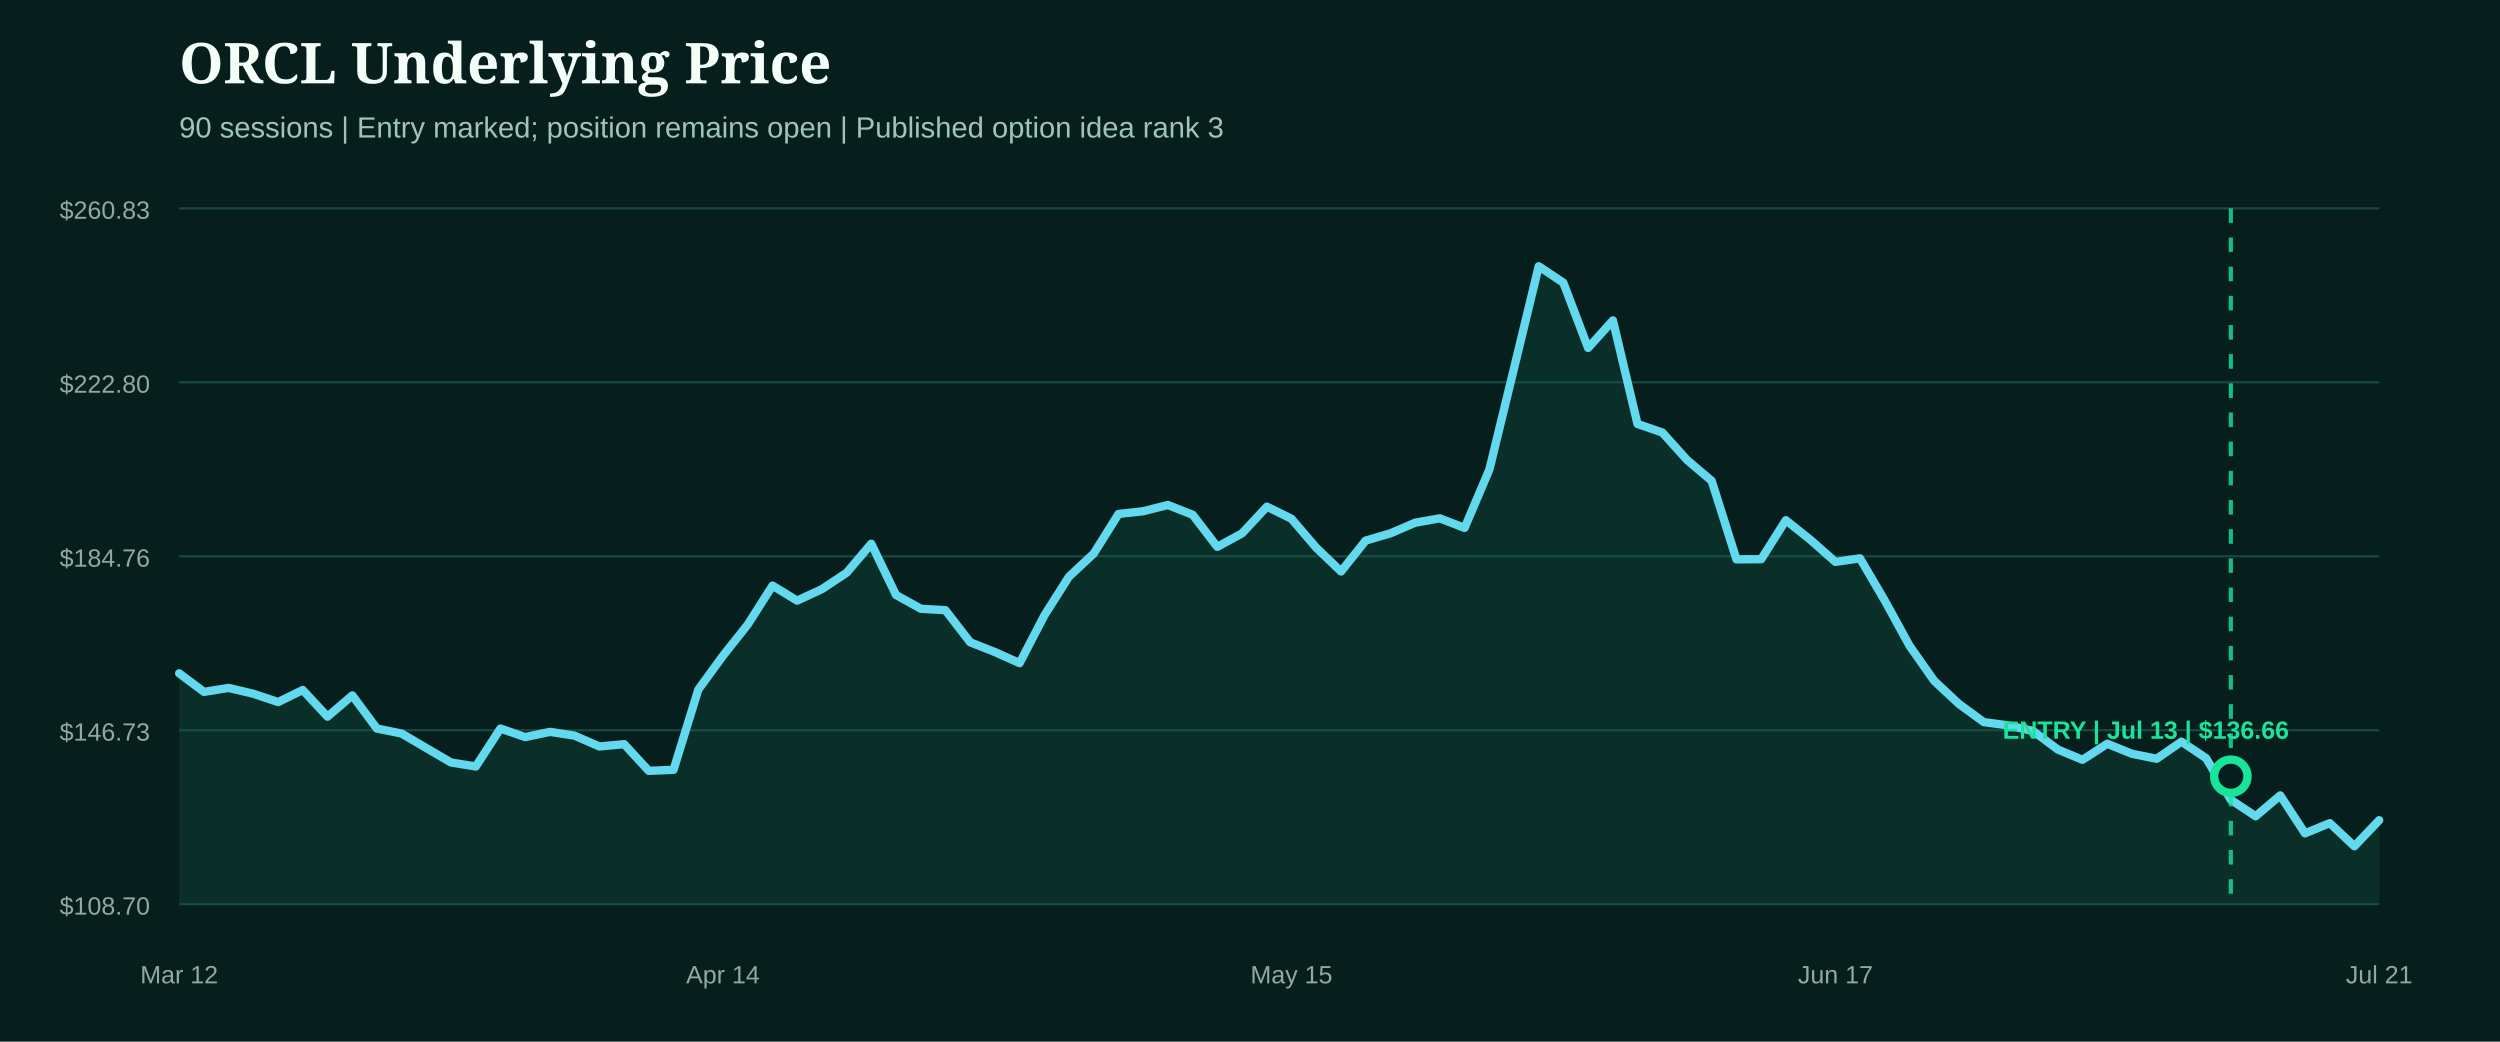
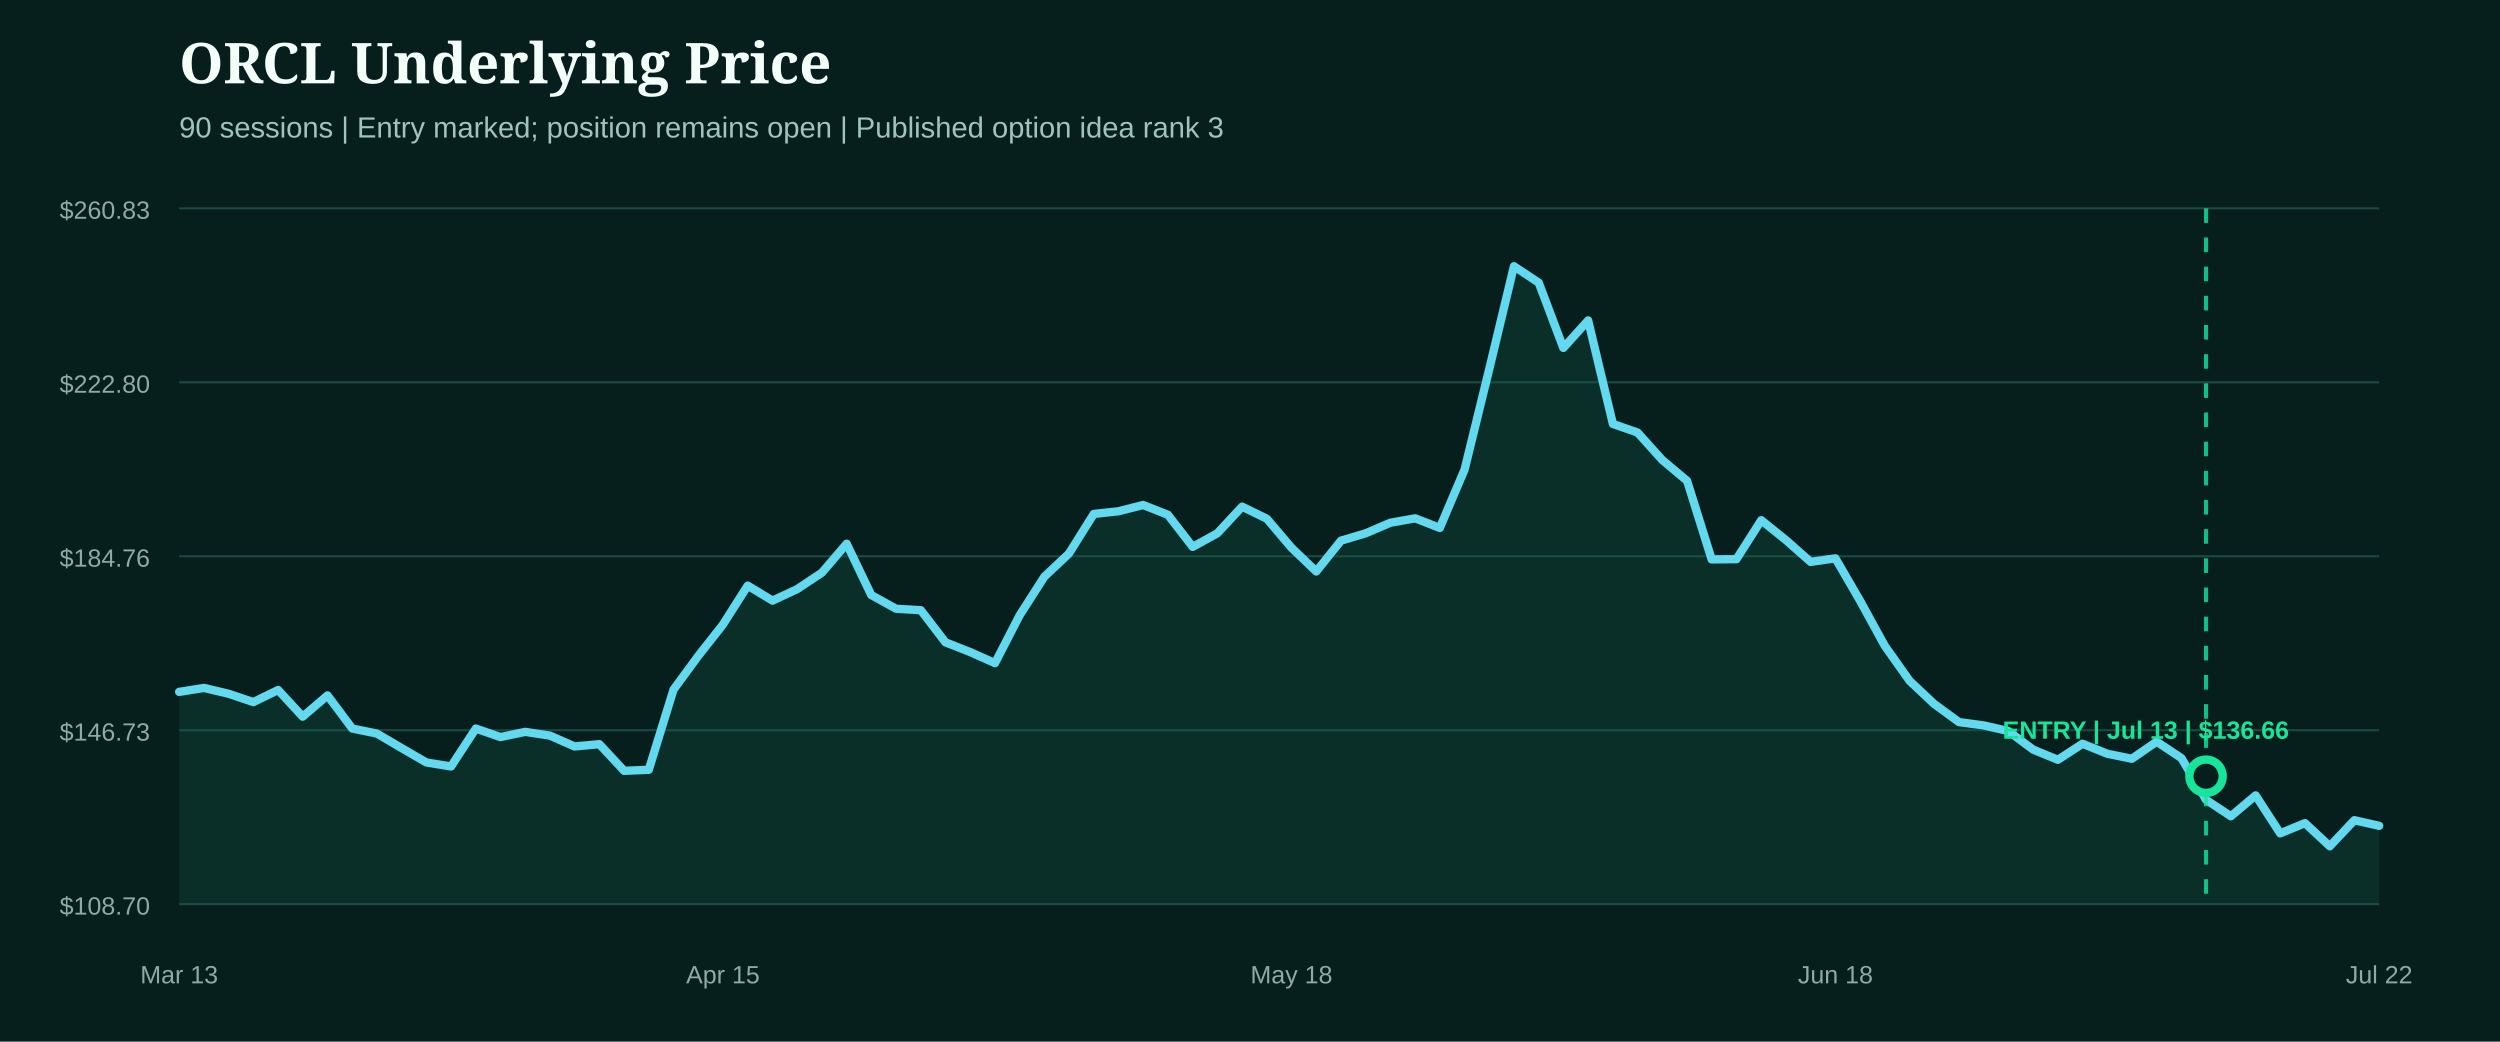
<svg xmlns="http://www.w3.org/2000/svg" width="1200" height="500" viewBox="0 0 1200 500" role="img" aria-label="ORCL underlying price from entry">
  <rect width="1200" height="500" fill="#071f1c" />
  <style>.head{fill:#f4fff9;font:800 27px Georgia,serif}.sub{fill:#9fc4bb;font:14px Arial,sans-serif}.axis{fill:#8eaaa3;font:12px Arial,sans-serif}.marker{font:800 12px Arial,sans-serif}</style>
  <text x="86" y="40" class="head">ORCL Underlying Price</text>
  <text x="86" y="66" class="sub">90 sessions | Entry marked; position remains open | Published option idea rank 3</text>
  <line x1="86" x2="1142" y1="100.0" y2="100.0" stroke="#1b4a42" stroke-width="1" />
  <text x="72" y="105.0" text-anchor="end" class="axis">$260.83</text>
  <line x1="86" x2="1142" y1="183.5" y2="183.5" stroke="#1b4a42" stroke-width="1" />
  <text x="72" y="188.5" text-anchor="end" class="axis">$222.80</text>
  <line x1="86" x2="1142" y1="267.0" y2="267.0" stroke="#1b4a42" stroke-width="1" />
  <text x="72" y="272.0" text-anchor="end" class="axis">$184.76</text>
  <line x1="86" x2="1142" y1="350.5" y2="350.5" stroke="#1b4a42" stroke-width="1" />
  <text x="72" y="355.5" text-anchor="end" class="axis">$146.73</text>
  <line x1="86" x2="1142" y1="434.0" y2="434.0" stroke="#1b4a42" stroke-width="1" />
  <text x="72" y="439.0" text-anchor="end" class="axis">$108.70</text>
-   <path d="M86.0,323.2 L97.9,332.1 L109.7,330.2 L121.6,333.0 L133.5,337.0 L145.3,331.2 L157.2,344.0 L169.1,333.8 L180.9,349.7 L192.8,352.1 L204.7,359.1 L216.5,366.0 L228.4,367.9 L240.2,349.7 L252.1,353.8 L264.0,351.3 L275.8,353.1 L287.7,358.3 L299.6,357.2 L311.4,370.0 L323.3,369.5 L335.2,331.0 L347.0,314.8 L358.9,299.8 L370.8,281.1 L382.6,288.3 L394.5,282.8 L406.4,274.9 L418.2,261.0 L430.1,285.6 L442.0,292.2 L453.8,292.9 L465.7,308.3 L477.6,313.0 L489.4,318.3 L501.3,295.4 L513.1,276.8 L525.0,265.7 L536.9,246.7 L548.7,245.4 L560.6,242.4 L572.5,247.1 L584.3,262.5 L596.2,256.0 L608.1,243.2 L619.9,249.0 L631.8,262.9 L643.7,274.3 L655.5,259.5 L667.4,256.0 L679.3,250.9 L691.1,248.8 L703.0,253.4 L714.9,225.4 L726.7,176.9 L738.6,127.8 L750.4,135.7 L762.3,167.0 L774.2,153.8 L786.0,203.5 L797.9,207.6 L809.8,220.8 L821.6,230.8 L833.5,268.5 L845.4,268.4 L857.2,249.7 L869.1,259.2 L881.0,269.7 L892.8,268.0 L904.7,288.3 L916.6,310.0 L928.4,326.8 L940.3,337.9 L952.2,346.6 L964.0,348.2 L975.9,350.9 L987.8,359.8 L999.6,364.7 L1011.5,357.0 L1023.3,361.8 L1035.2,364.2 L1047.1,356.0 L1058.9,363.9 L1070.8,383.9 L1082.7,391.8 L1094.5,381.8 L1106.4,400.0 L1118.3,395.1 L1130.1,406.2 L1142.0,393.7 L1142.0,434.0 L86.0,434.0 Z" fill="#0f5949" opacity="0.28" />
-   <path d="M86.0,323.2 L97.9,332.1 L109.7,330.2 L121.6,333.0 L133.5,337.0 L145.3,331.2 L157.2,344.0 L169.1,333.8 L180.9,349.7 L192.8,352.1 L204.7,359.1 L216.5,366.0 L228.4,367.9 L240.2,349.7 L252.1,353.8 L264.0,351.3 L275.8,353.1 L287.7,358.3 L299.6,357.2 L311.4,370.0 L323.3,369.5 L335.2,331.0 L347.0,314.8 L358.9,299.8 L370.8,281.1 L382.6,288.3 L394.5,282.8 L406.4,274.9 L418.2,261.0 L430.1,285.6 L442.0,292.2 L453.8,292.9 L465.7,308.3 L477.6,313.0 L489.4,318.3 L501.3,295.4 L513.1,276.8 L525.0,265.7 L536.9,246.7 L548.7,245.4 L560.6,242.4 L572.5,247.1 L584.3,262.5 L596.2,256.0 L608.1,243.2 L619.9,249.0 L631.8,262.9 L643.7,274.3 L655.5,259.5 L667.4,256.0 L679.3,250.9 L691.1,248.8 L703.0,253.4 L714.9,225.4 L726.7,176.9 L738.6,127.8 L750.4,135.7 L762.3,167.0 L774.2,153.8 L786.0,203.5 L797.9,207.6 L809.8,220.8 L821.6,230.8 L833.5,268.5 L845.4,268.4 L857.2,249.7 L869.1,259.2 L881.0,269.7 L892.8,268.0 L904.7,288.3 L916.6,310.0 L928.4,326.8 L940.3,337.9 L952.2,346.6 L964.0,348.2 L975.9,350.9 L987.8,359.8 L999.6,364.7 L1011.5,357.0 L1023.3,361.8 L1035.2,364.2 L1047.1,356.0 L1058.9,363.9 L1070.8,383.9 L1082.7,391.8 L1094.5,381.8 L1106.4,400.0 L1118.3,395.1 L1130.1,406.2 L1142.0,393.7" fill="none" stroke="#62d9ee" stroke-width="4" stroke-linecap="round" stroke-linejoin="round" />
+   <path d="M86.0,332.1 L97.9,330.2 L109.7,333.0 L121.6,337.0 L133.5,331.2 L145.3,344.0 L157.2,333.8 L169.1,349.7 L180.9,352.1 L192.8,359.1 L204.7,366.0 L216.5,367.9 L228.4,349.7 L240.2,353.8 L252.1,351.3 L264.0,353.1 L275.8,358.3 L287.7,357.2 L299.6,370.0 L311.4,369.5 L323.3,331.0 L335.2,314.8 L347.0,299.8 L358.9,281.1 L370.8,288.3 L382.6,282.8 L394.5,274.9 L406.4,261.0 L418.2,285.6 L430.1,292.2 L442.0,292.9 L453.8,308.3 L465.7,313.0 L477.6,318.3 L489.4,295.4 L501.3,276.8 L513.1,265.7 L525.0,246.7 L536.9,245.4 L548.7,242.4 L560.6,247.1 L572.5,262.5 L584.3,256.0 L596.2,243.2 L608.1,249.0 L619.9,262.9 L631.8,274.3 L643.7,259.5 L655.5,256.0 L667.4,250.9 L679.3,248.8 L691.1,253.4 L703.0,225.4 L714.9,176.9 L726.7,127.8 L738.6,135.7 L750.4,167.0 L762.3,153.8 L774.2,203.5 L786.0,207.6 L797.9,220.8 L809.8,230.8 L821.6,268.5 L833.5,268.4 L845.4,249.7 L857.2,259.2 L869.1,269.7 L881.0,268.0 L892.8,288.3 L904.7,310.0 L916.6,326.8 L928.4,337.9 L940.3,346.6 L952.2,348.2 L964.0,350.9 L975.9,359.8 L987.8,364.7 L999.6,357.0 L1011.5,361.8 L1023.3,364.2 L1035.2,356.0 L1047.1,363.9 L1058.9,383.9 L1070.8,391.8 L1082.7,381.8 L1094.5,400.0 L1106.4,395.1 L1118.3,406.2 L1130.1,393.7 L1142.0,396.4 L1142.0,434.0 L86.0,434.0 Z" fill="#0f5949" opacity="0.28" />
+   <path d="M86.0,332.1 L97.9,330.2 L109.7,333.0 L121.6,337.0 L133.5,331.2 L145.3,344.0 L157.2,333.8 L169.1,349.7 L180.9,352.1 L192.8,359.1 L204.7,366.0 L216.5,367.9 L228.4,349.7 L240.2,353.8 L252.1,351.3 L264.0,353.1 L275.8,358.3 L287.7,357.2 L299.6,370.0 L311.4,369.5 L323.3,331.0 L335.2,314.8 L347.0,299.8 L358.9,281.1 L370.8,288.3 L382.6,282.8 L394.5,274.9 L406.4,261.0 L418.2,285.6 L430.1,292.2 L442.0,292.9 L453.8,308.3 L465.7,313.0 L477.6,318.3 L489.4,295.4 L501.3,276.8 L513.1,265.7 L525.0,246.7 L536.9,245.4 L548.7,242.4 L560.6,247.1 L572.5,262.5 L584.3,256.0 L596.2,243.2 L608.1,249.0 L619.9,262.9 L631.8,274.3 L643.7,259.5 L655.5,256.0 L667.4,250.9 L679.3,248.8 L691.1,253.4 L703.0,225.4 L714.9,176.9 L726.7,127.8 L738.6,135.7 L750.4,167.0 L762.3,153.8 L774.2,203.5 L786.0,207.6 L797.9,220.8 L809.8,230.8 L821.6,268.5 L833.5,268.4 L845.4,249.7 L857.2,259.2 L869.1,269.7 L881.0,268.0 L892.8,288.3 L904.7,310.0 L916.6,326.8 L928.4,337.9 L940.3,346.6 L952.2,348.2 L964.0,350.9 L975.9,359.8 L987.8,364.7 L999.6,357.0 L1011.5,361.8 L1023.3,364.2 L1035.2,356.0 L1047.1,363.9 L1058.9,383.9 L1070.8,391.8 L1082.7,381.8 L1094.5,400.0 L1106.4,395.1 L1118.3,406.2 L1130.1,393.7 L1142.0,396.4" fill="none" stroke="#62d9ee" stroke-width="4" stroke-linecap="round" stroke-linejoin="round" />
  <g>
-     <line x1="1070.8" x2="1070.8" y1="100" y2="434" stroke="#18e59c" stroke-width="2" stroke-dasharray="7 7" opacity="0.8" />
-     <circle cx="1070.8" cy="372.6" r="8" fill="#071f1c" stroke="#18e59c" stroke-width="4" />
+     <line x1="1058.9" x2="1058.9" y1="100" y2="434" stroke="#18e59c" stroke-width="2" stroke-dasharray="7 7" opacity="0.8" />
+     <circle cx="1058.9" cy="372.6" r="8" fill="#071f1c" stroke="#18e59c" stroke-width="4" />
    <text x="1030.0" y="354.6" text-anchor="middle" class="marker" fill="#18e59c">ENTRY | Jul 13 | $136.66</text>
  </g>
-   <text x="86.0" y="472" text-anchor="middle" class="axis">Mar 12</text>
-   <text x="347.0" y="472" text-anchor="middle" class="axis">Apr 14</text>
-   <text x="619.9" y="472" text-anchor="middle" class="axis">May 15</text>
-   <text x="881.0" y="472" text-anchor="middle" class="axis">Jun 17</text>
-   <text x="1142.0" y="472" text-anchor="middle" class="axis">Jul 21</text>
+   <text x="86.0" y="472" text-anchor="middle" class="axis">Mar 13</text>
+   <text x="347.0" y="472" text-anchor="middle" class="axis">Apr 15</text>
+   <text x="619.9" y="472" text-anchor="middle" class="axis">May 18</text>
+   <text x="881.0" y="472" text-anchor="middle" class="axis">Jun 18</text>
+   <text x="1142.0" y="472" text-anchor="middle" class="axis">Jul 22</text>
</svg>
